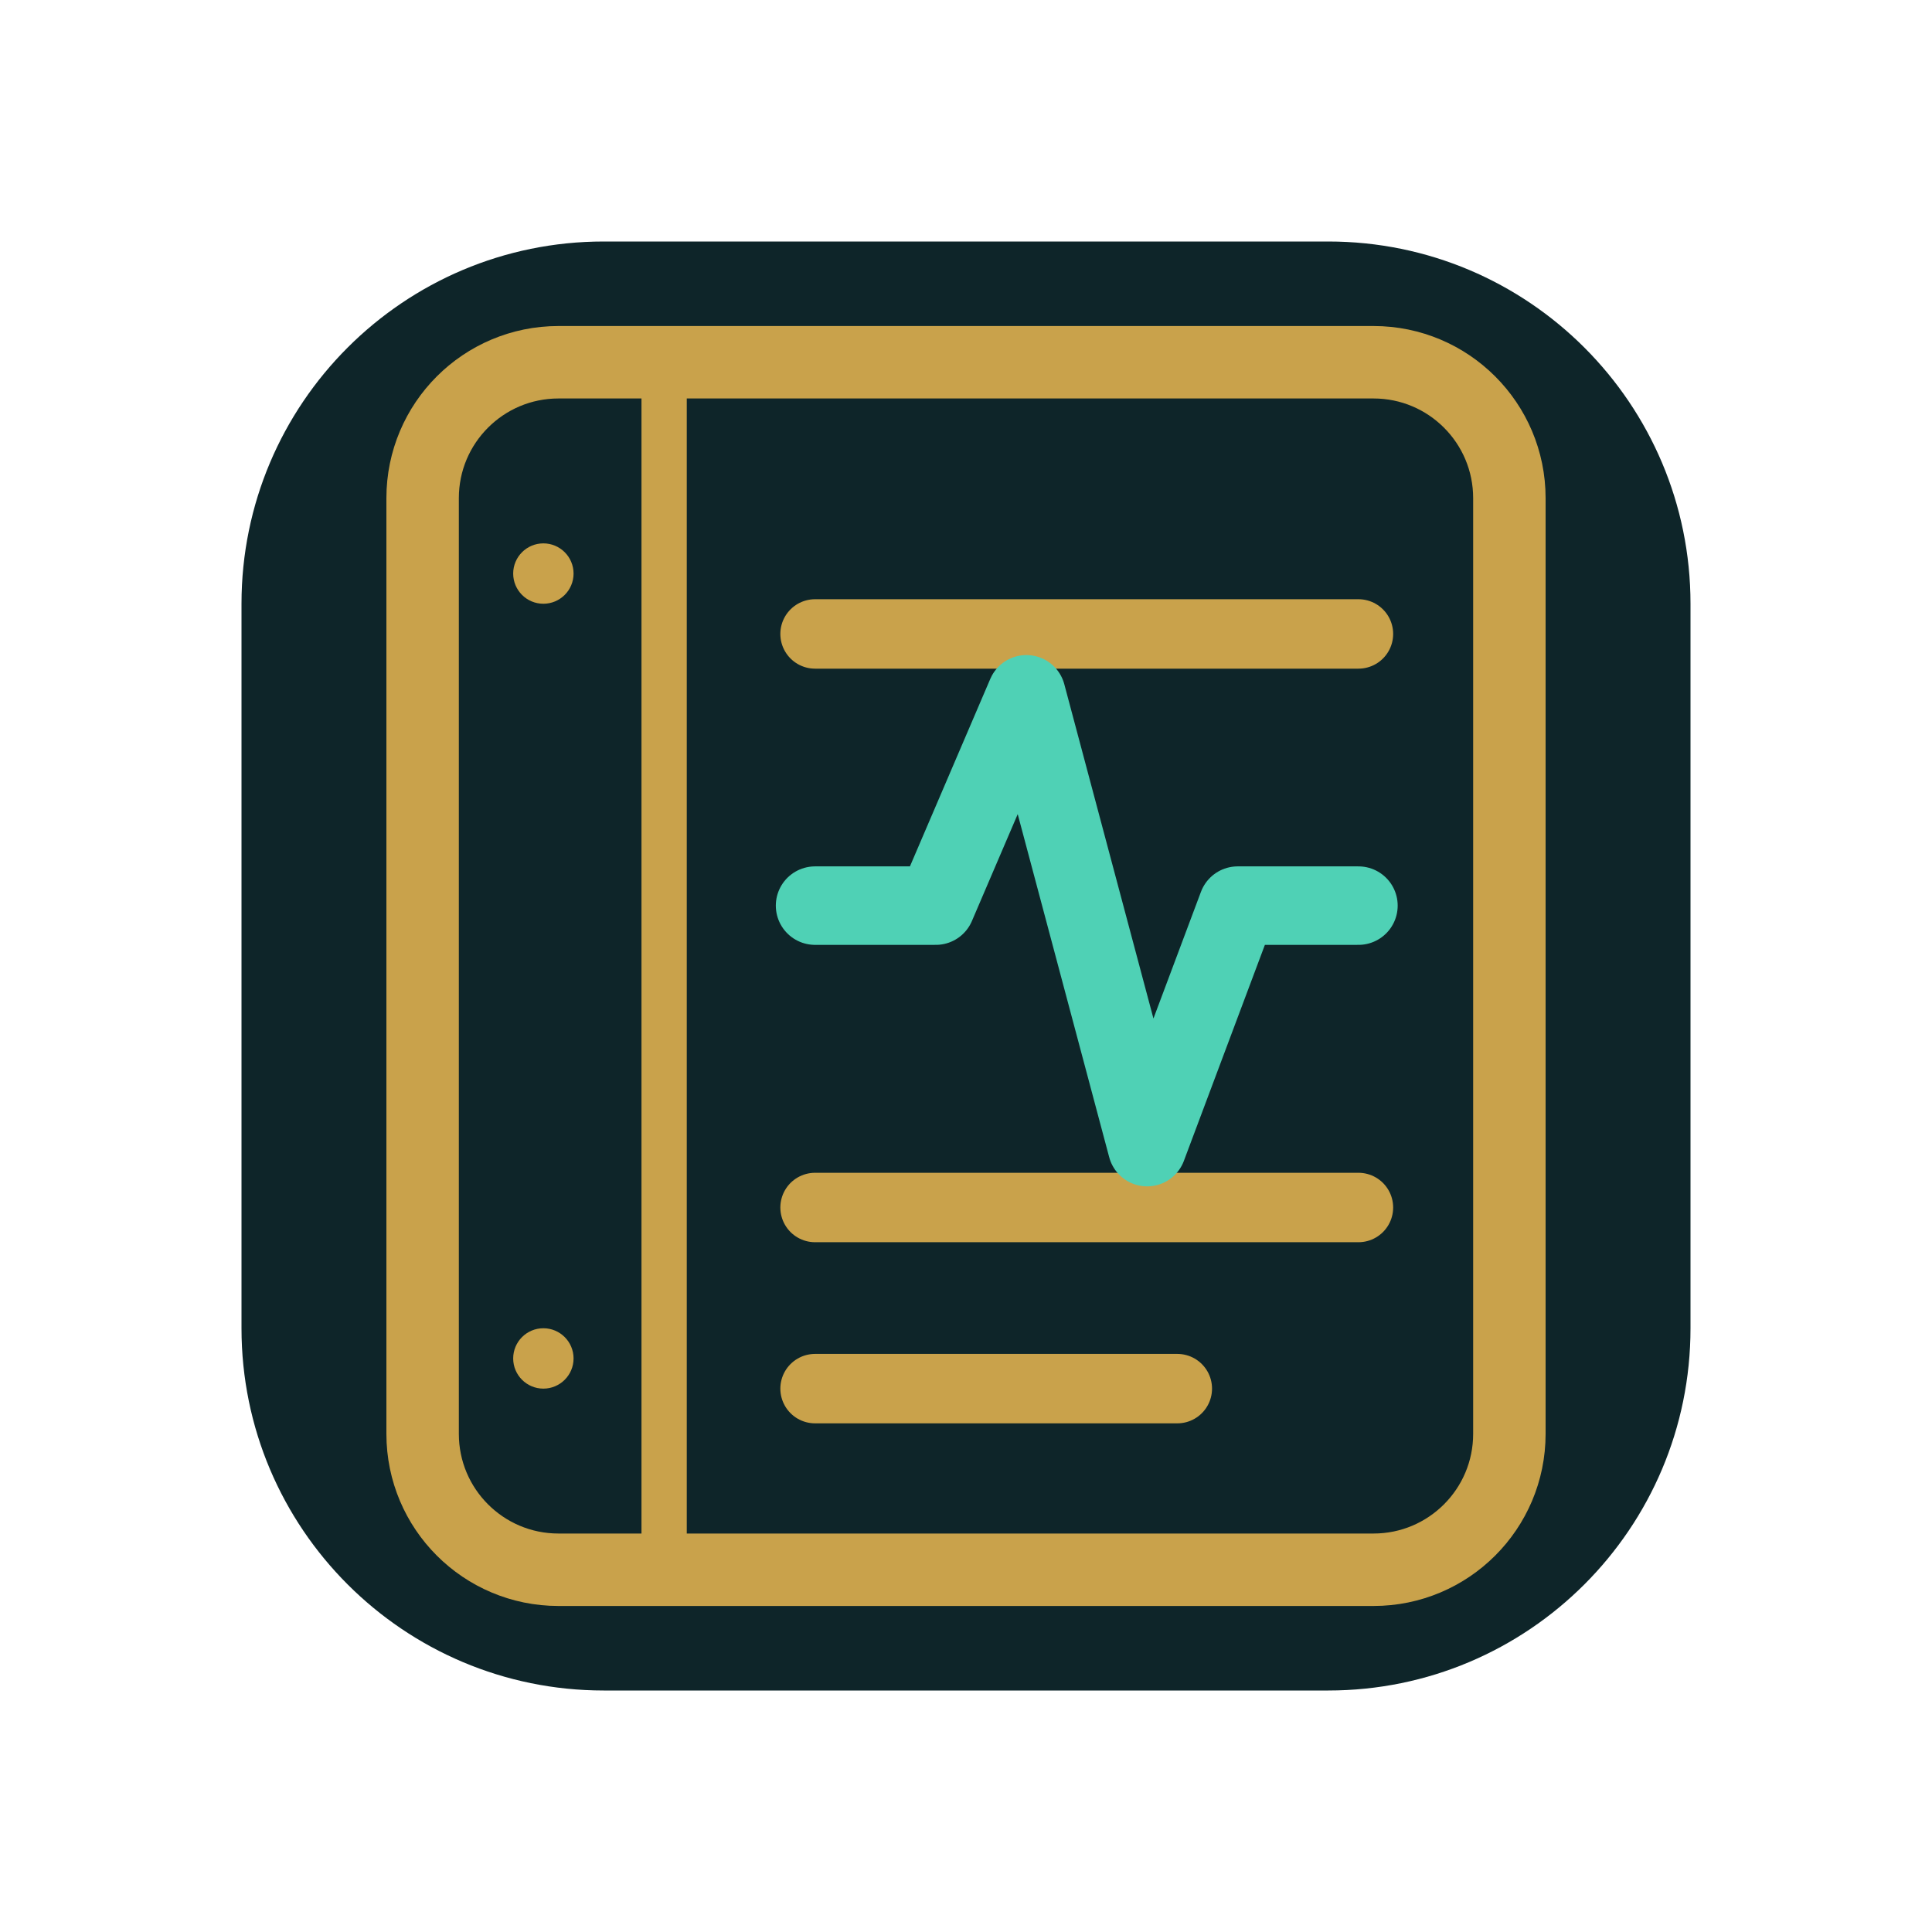
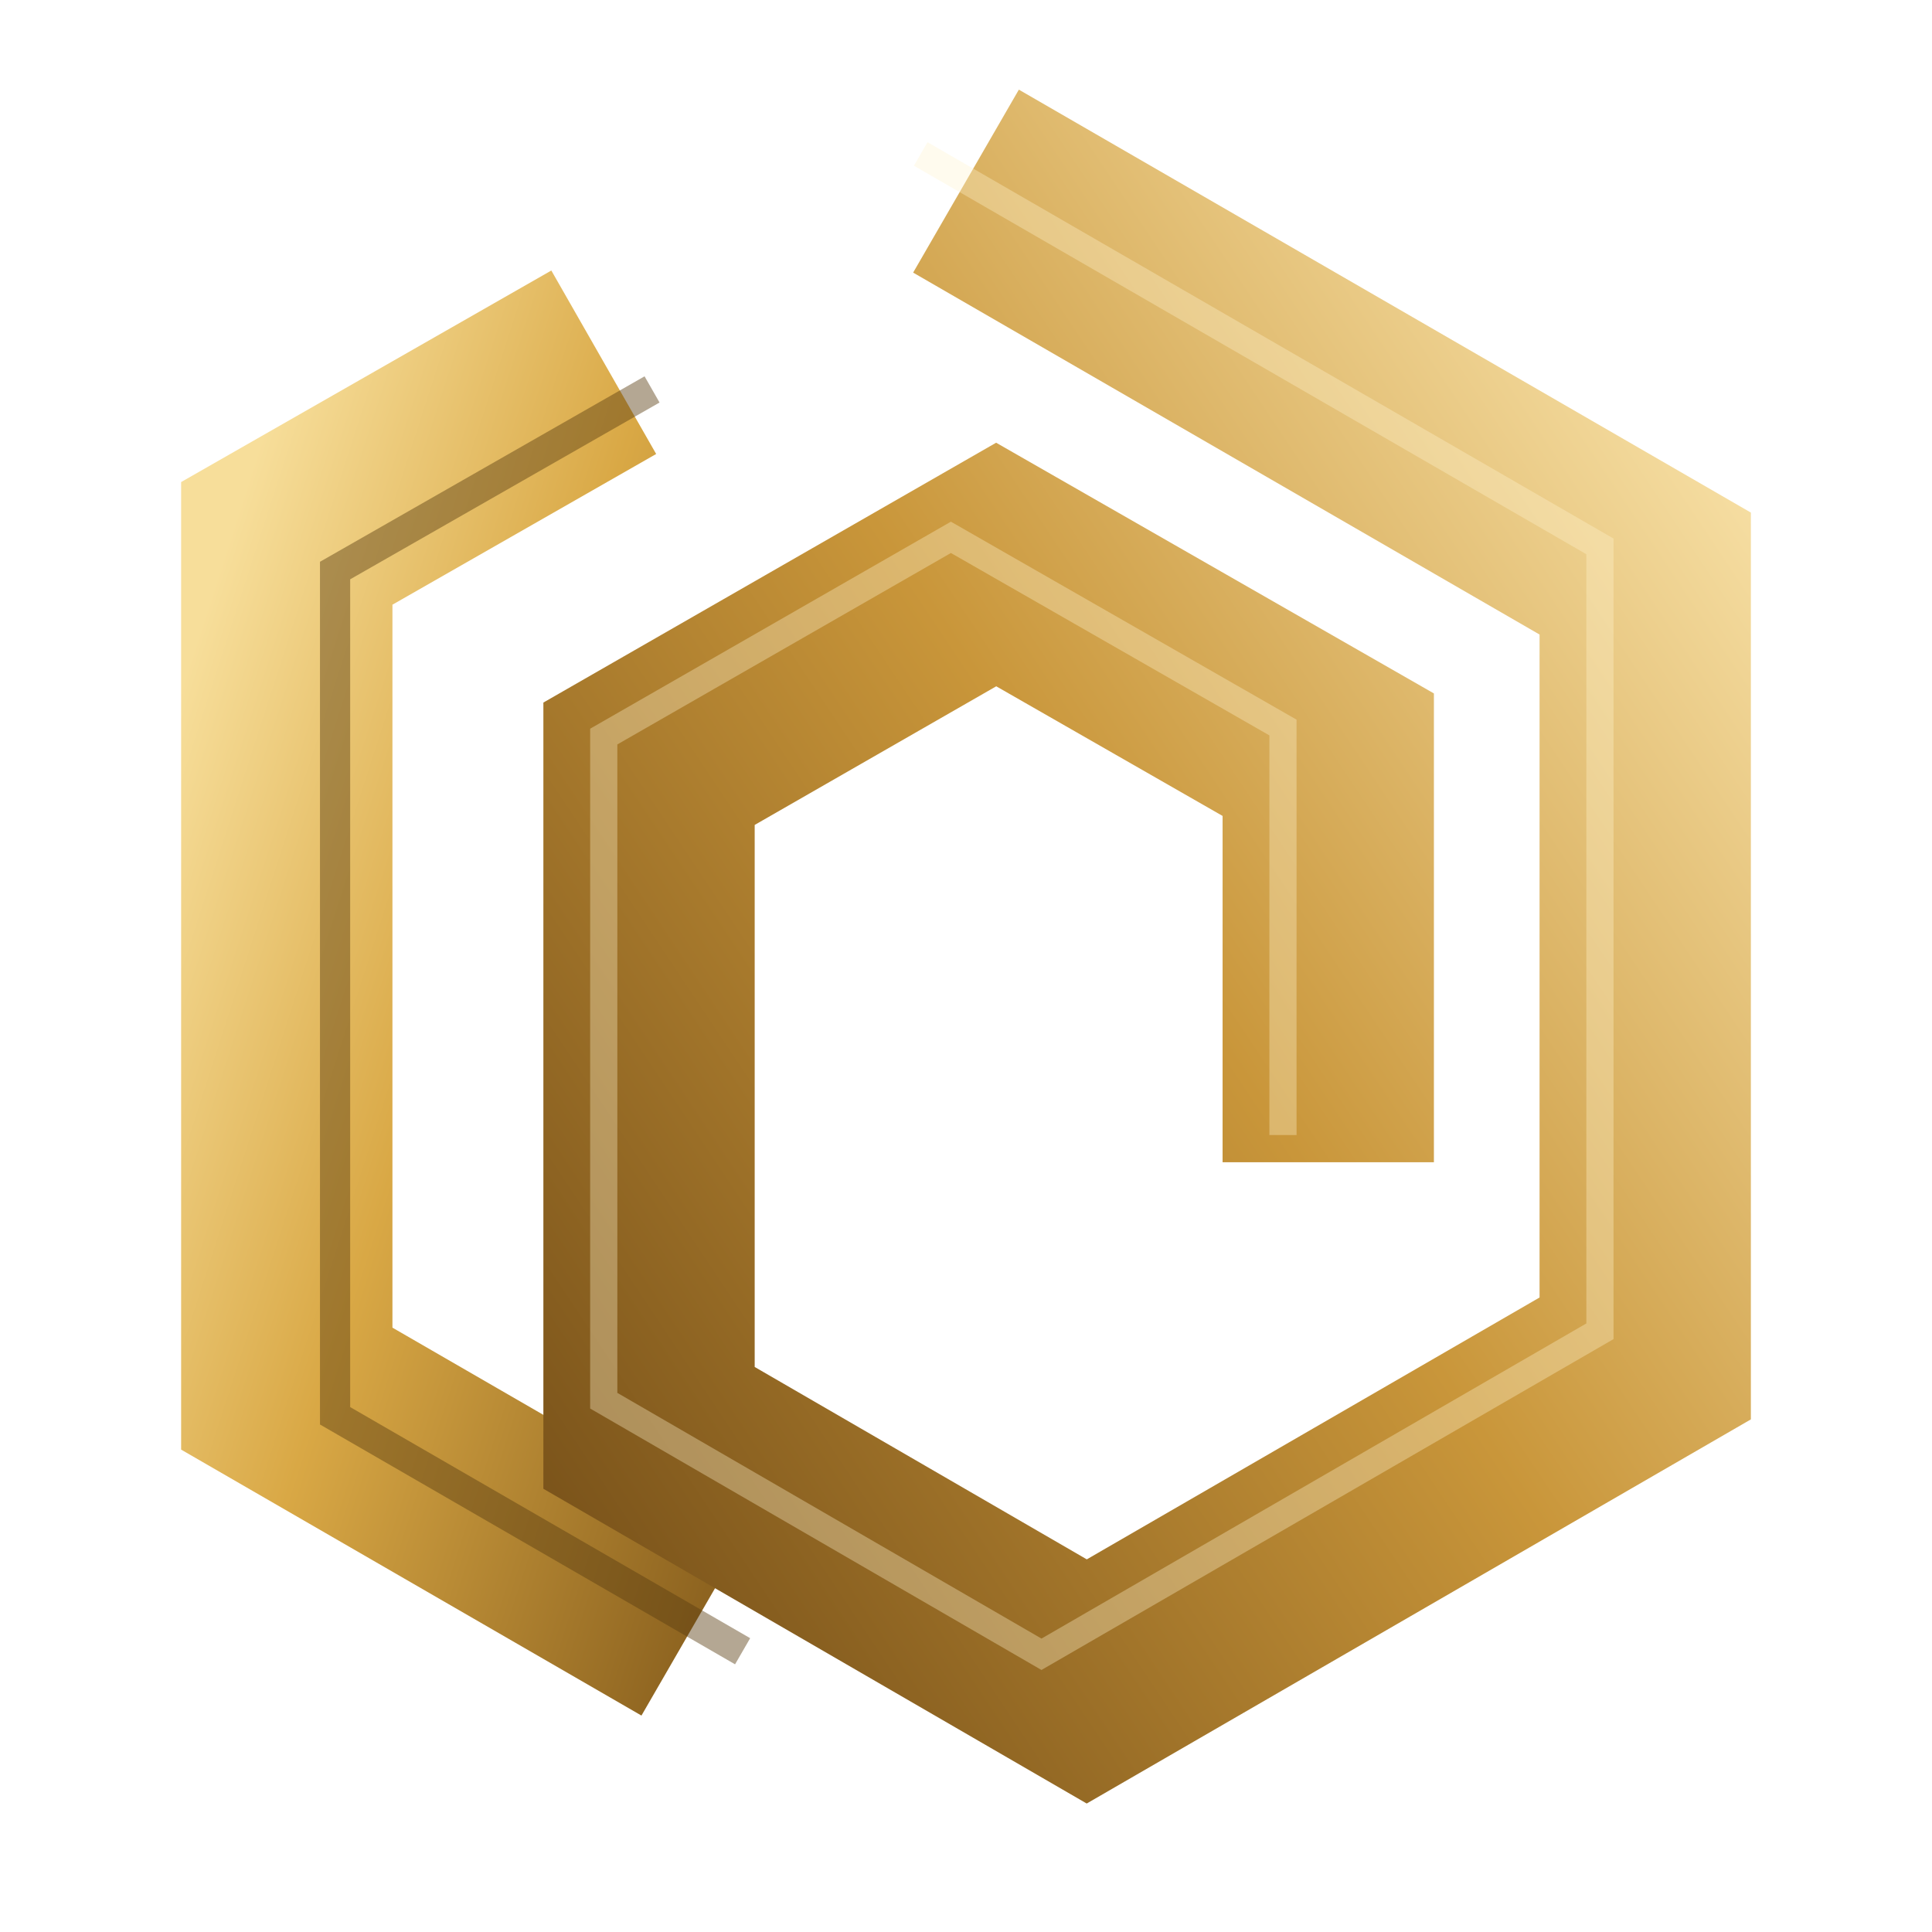
<svg xmlns="http://www.w3.org/2000/svg" viewBox="0 0 64 64" role="img" aria-label="LogBok">
-   <rect x="8" y="8" width="48" height="48" rx="12" fill="#0E2529" />
-   <rect x="14" y="12" width="36" height="40" rx="4.5" fill="none" stroke="#C9A24B" stroke-width="2.4" />
-   <line x1="22" y1="12" x2="22" y2="52" stroke="#C9A24B" stroke-width="1.5" />
-   <circle cx="18" cy="19" r="1" fill="#C9A24B" />
-   <circle cx="18" cy="45" r="1" fill="#C9A24B" />
-   <line x1="27" y1="21" x2="45" y2="21" stroke="#C9A24B" stroke-width="2.3" stroke-linecap="round" />
-   <line x1="27" y1="40" x2="45" y2="40" stroke="#C9A24B" stroke-width="2.3" stroke-linecap="round" />
-   <line x1="27" y1="46" x2="39" y2="46" stroke="#C9A24B" stroke-width="2.3" stroke-linecap="round" />
-   <polyline points="27,30 31,30 34,23 38,38 41,30 45,30" fill="none" stroke="#4FD1B5" stroke-width="2.6" stroke-linecap="round" stroke-linejoin="round" />
+   <defs>
+     <linearGradient id="lbG" x1="0" y1="0" x2="1" y2="1">
+       <stop offset="0" stop-color="#F7DE9A" />
+       <stop offset=".45" stop-color="#D9A845" />
+       <stop offset="1" stop-color="#8E6420" />
+     </linearGradient>
+     <linearGradient id="lbS" x1="1" y1="0" x2="0" y2="1">
+       <stop offset="0" stop-color="#FBE6AE" />
+       <stop offset=".5" stop-color="#C9963A" />
+       <stop offset="1" stop-color="#7A531A" />
+     </linearGradient>
+   </defs>
+   <g fill="none" stroke-linejoin="miter" stroke-miterlimit="4">
+     <path d="M20 12 L9.5 18 L9.5 46 L23 53.8" stroke="url(#lbG)" stroke-width="7" />
+     <path d="M20 12 L9.5 18 L9.5 46 L23 53.8" stroke="#5A3D10" stroke-opacity=".45" stroke-width="1" transform="translate(1.6 0.9)" />
+     <path d="M32 6 L54.5 19 L54.5 45 L36 55.7 L21.5 47.3 L21.5 25.3 L33 18.7 L44 25 L44 38.5" stroke="url(#lbS)" stroke-width="7" />
+     <path d="M32 6 L54.5 19 L54.5 45 L36 55.7 L21.5 47.3 L21.5 25.3 L33 18.7 L44 25 L44 38.5" stroke="#FFF3CF" stroke-opacity=".35" stroke-width=".9" transform="translate(-1.5 -0.9)" />
+   </g>
</svg>
